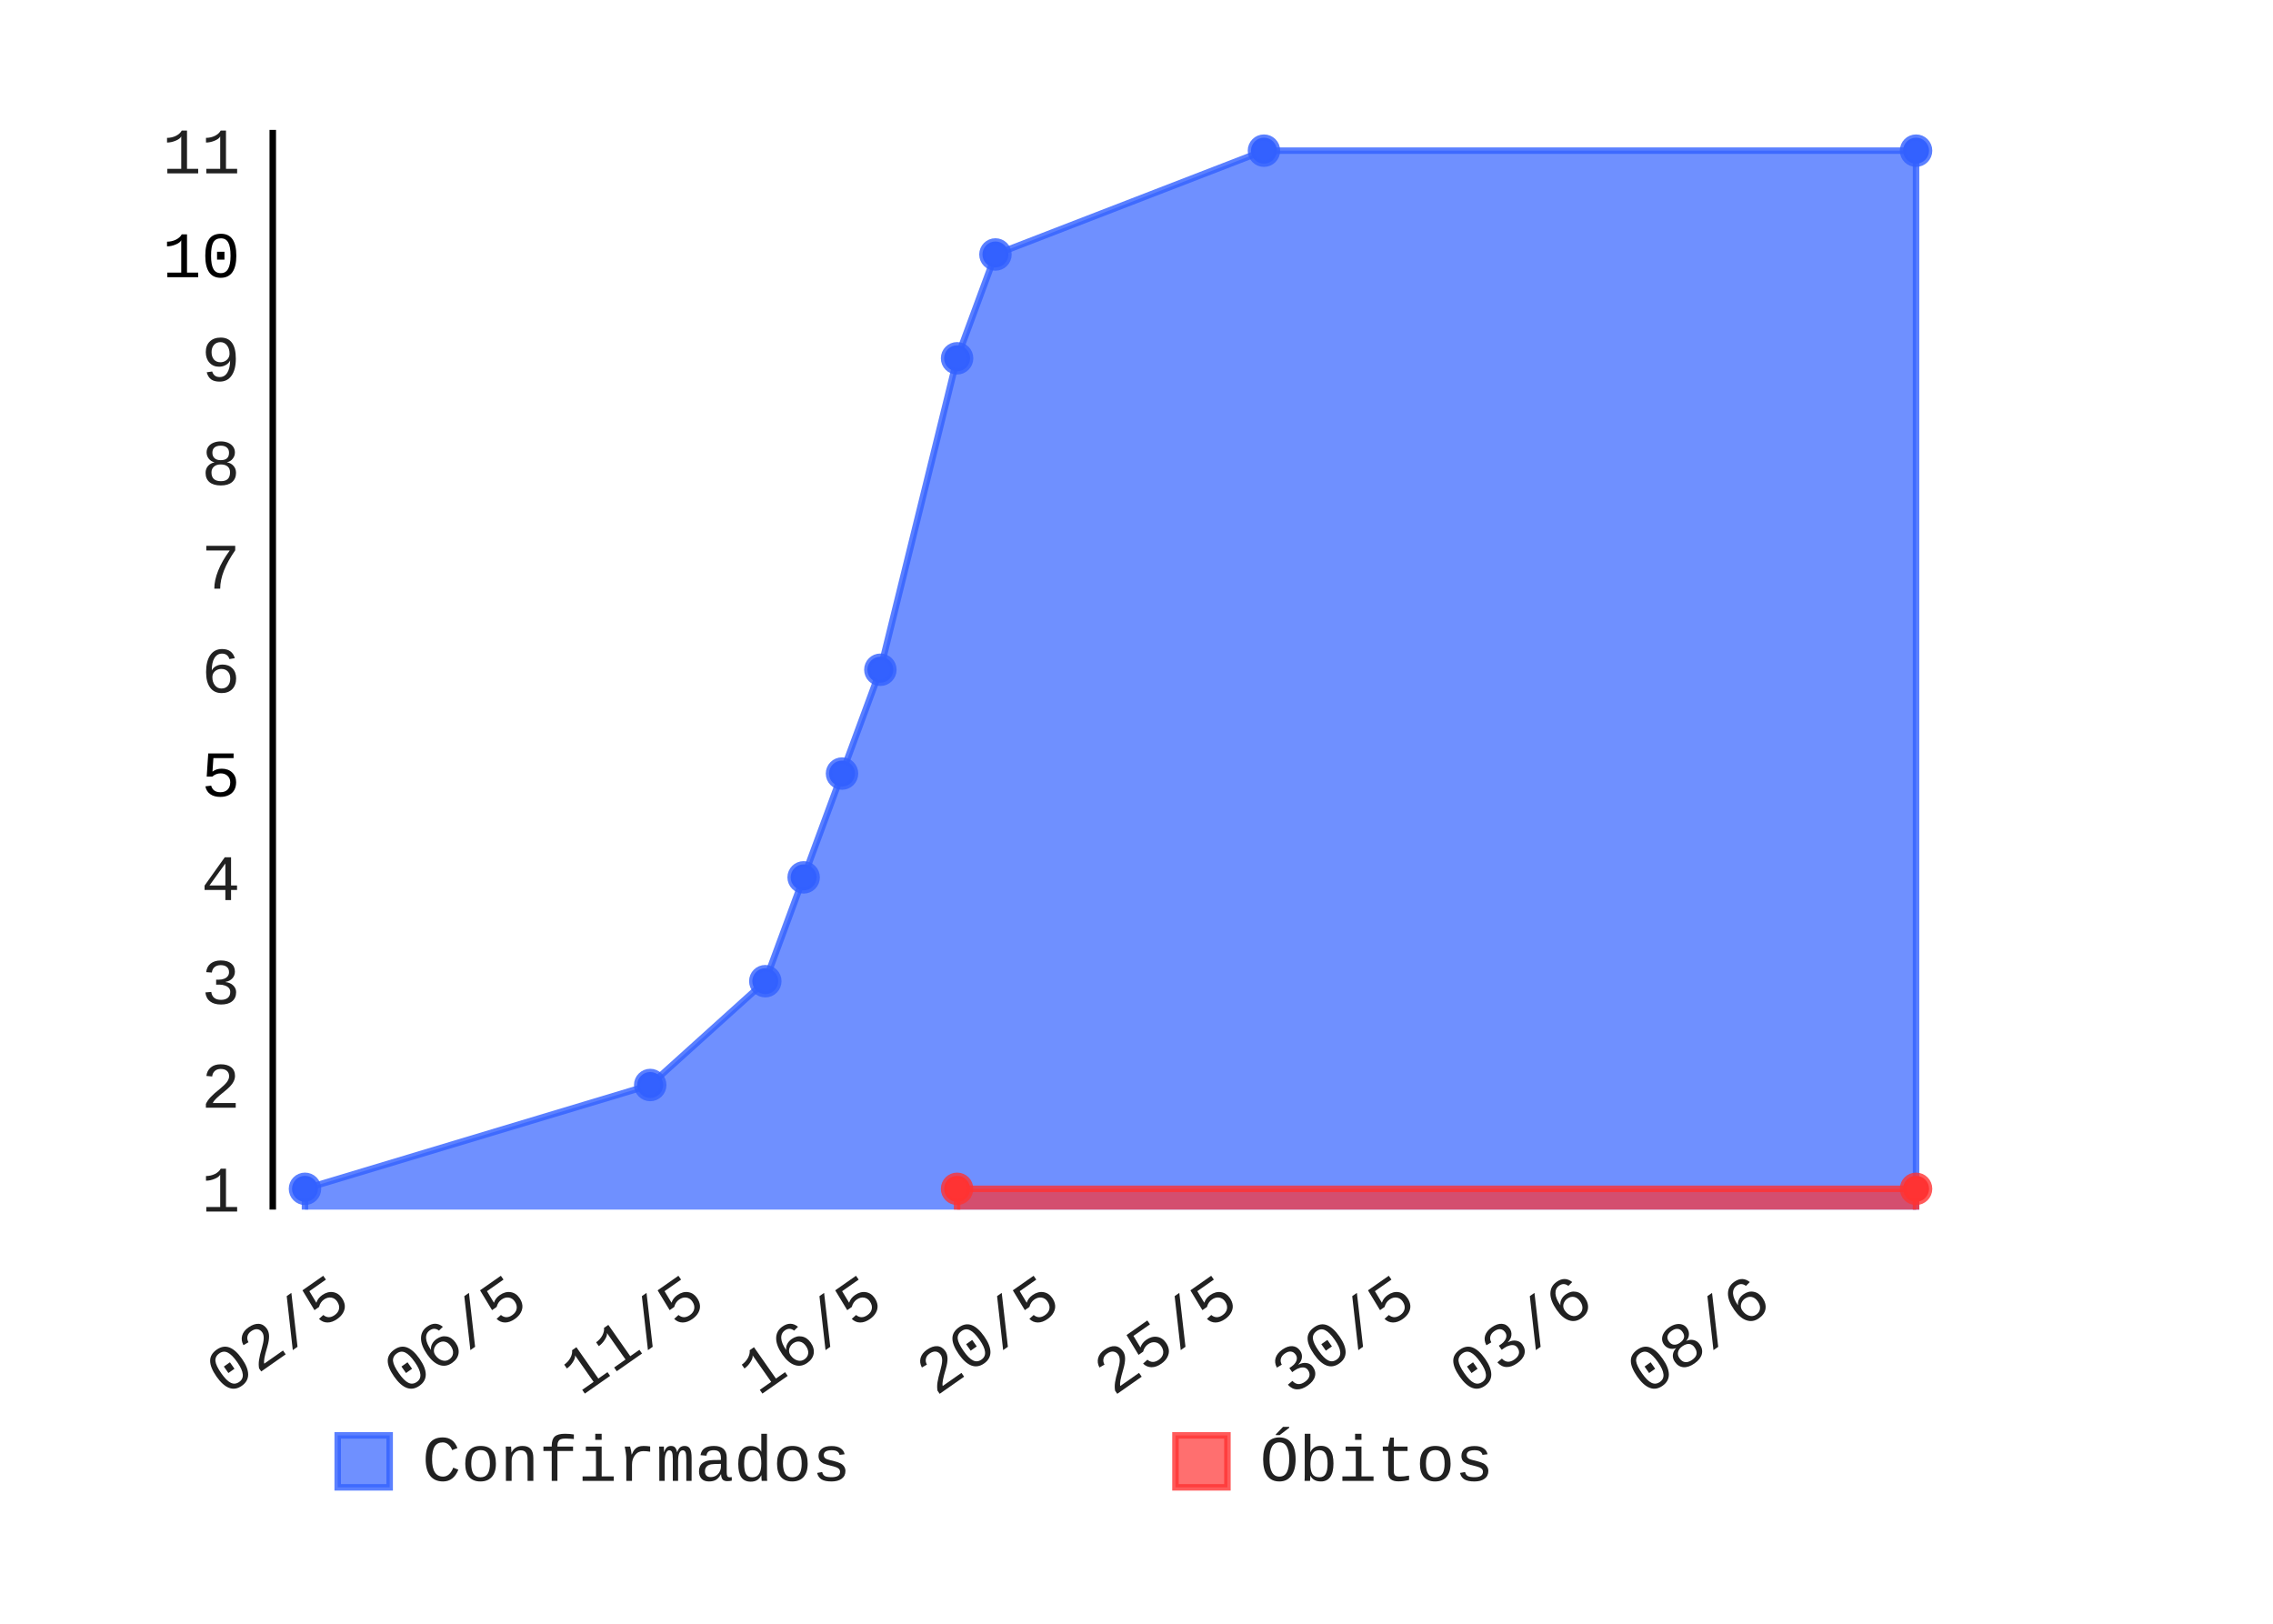
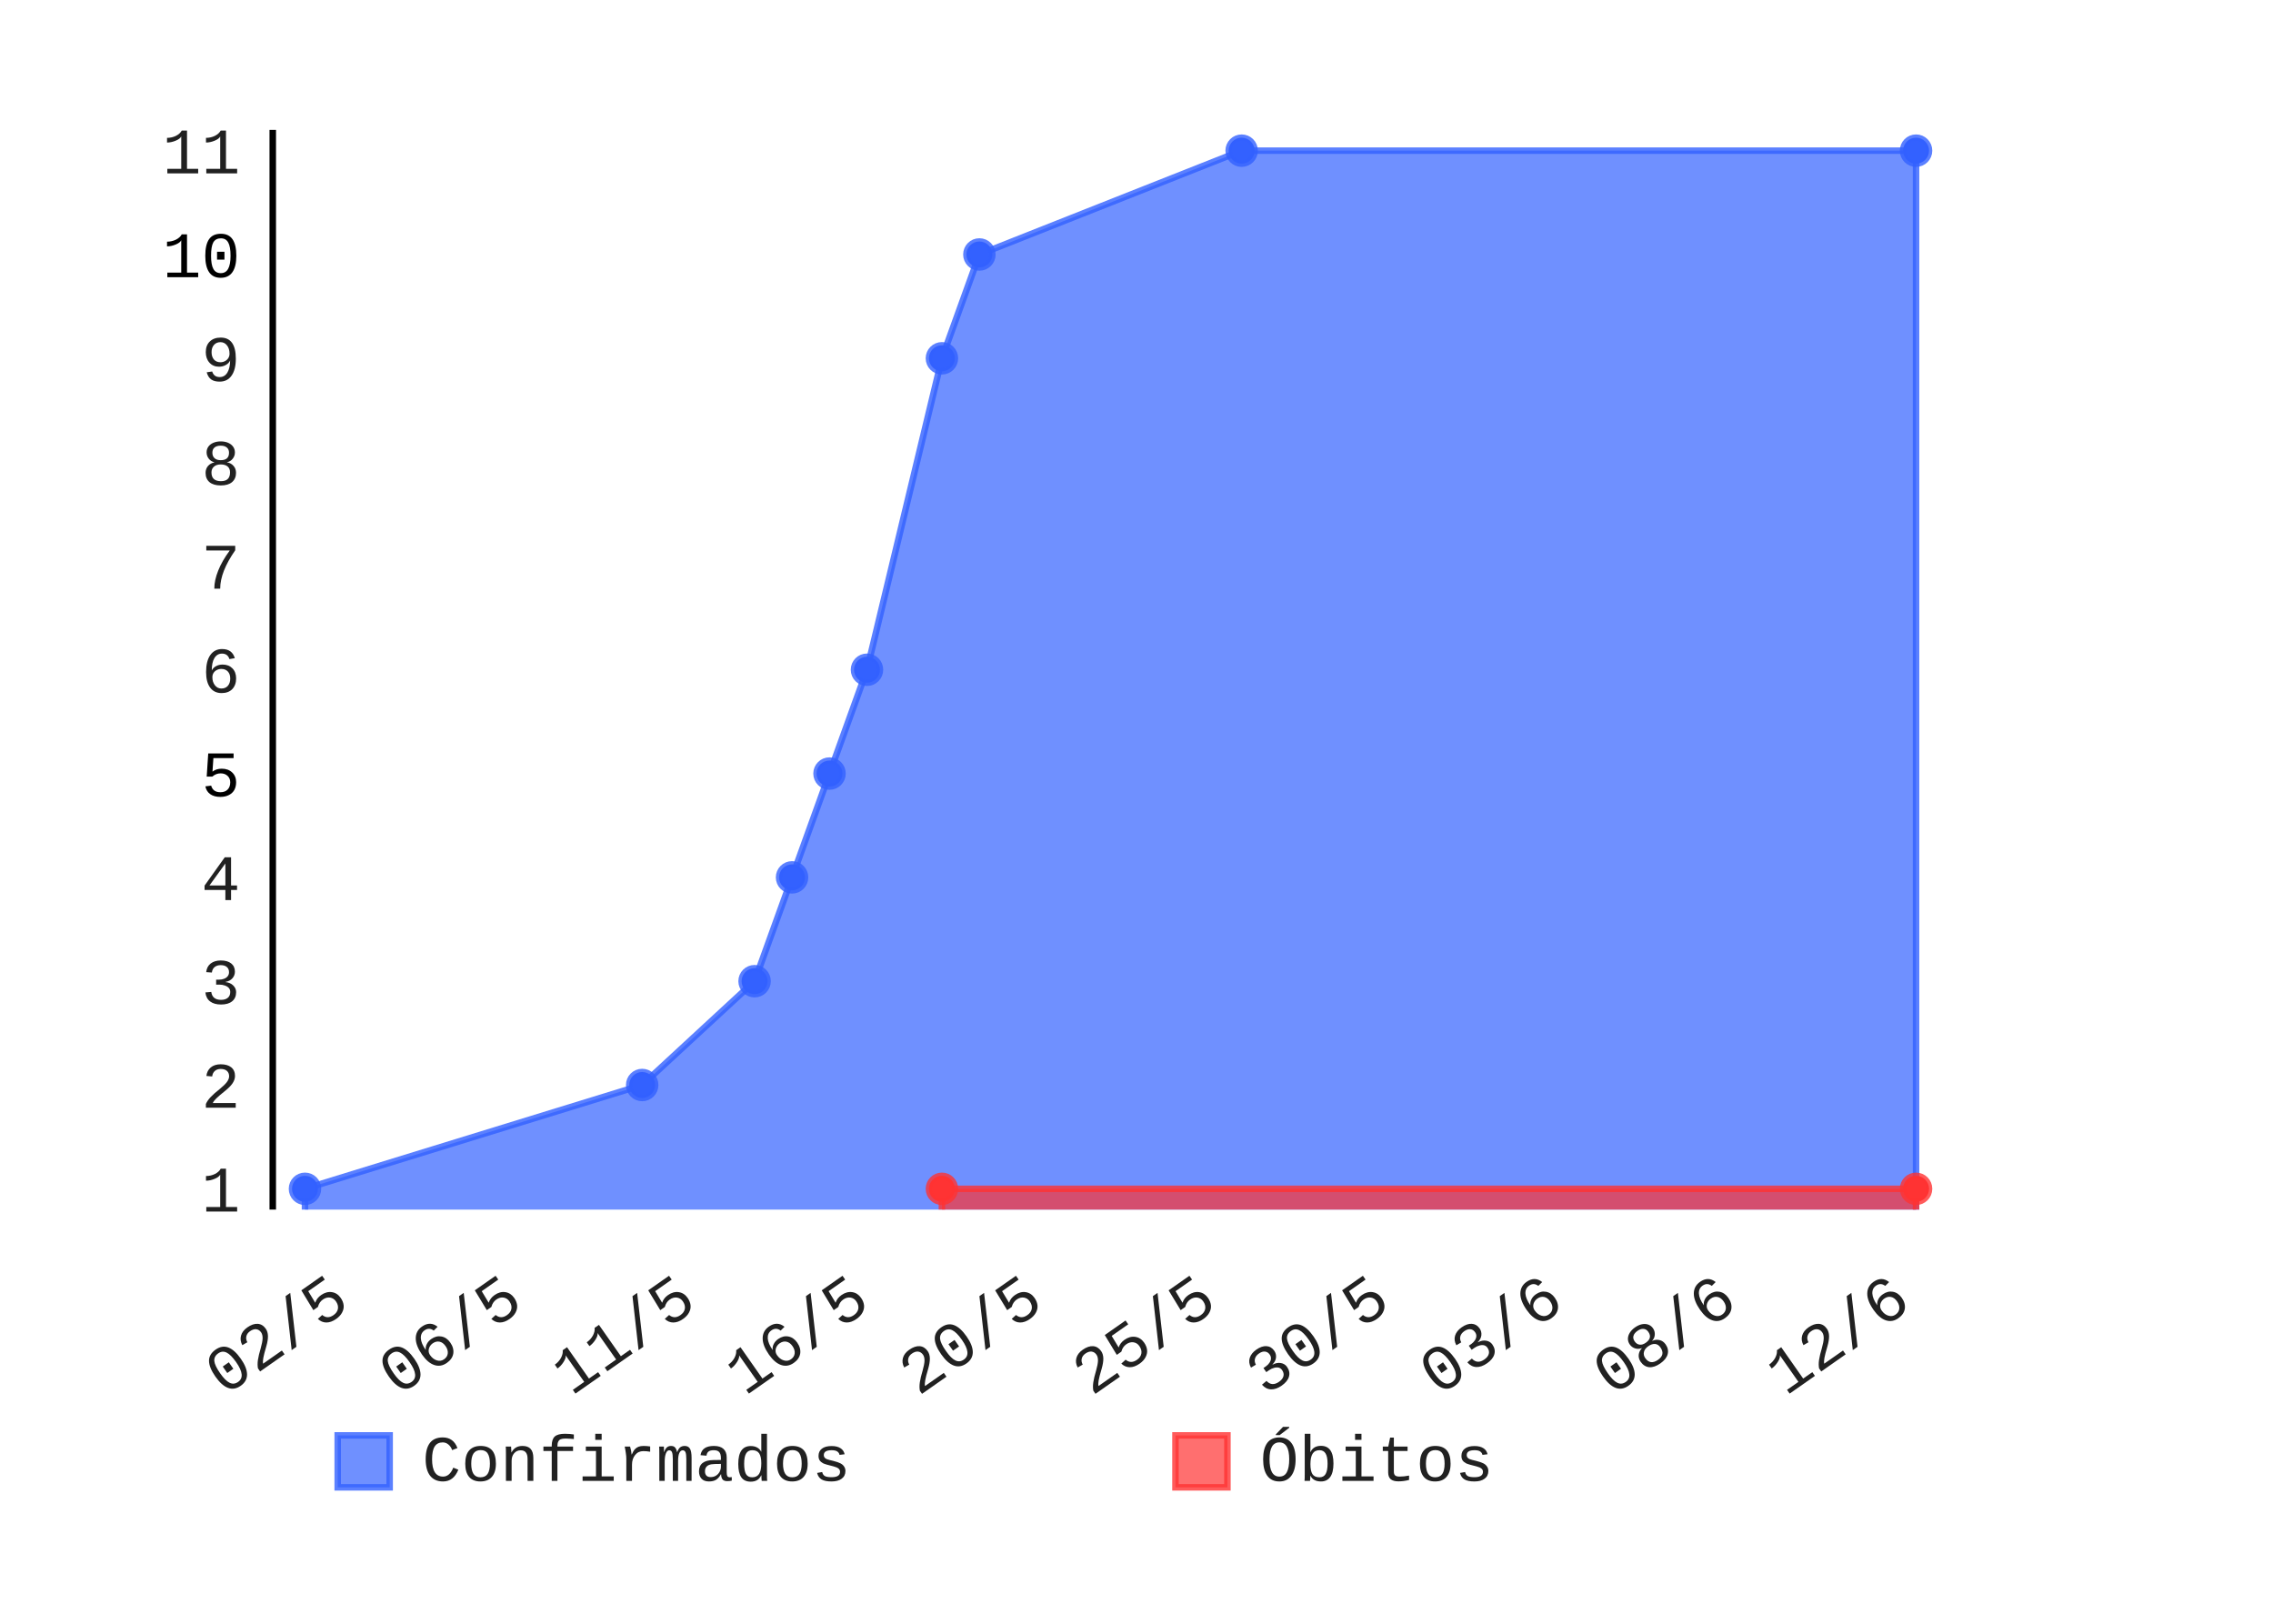
- <svg xmlns="http://www.w3.org/2000/svg" class="pygal-chart" height="250" id="chart-02a1c573-29be-468b-9a7c-7069fb0d384d" viewBox="0 0 350 250" width="350">
+ <svg xmlns="http://www.w3.org/2000/svg" class="pygal-chart" height="250" id="chart-8c9bfa50-fb9b-44ac-90b3-ced3520da9b6" viewBox="0 0 350 250" width="350">
  <defs>
-     <style type="text/css">#chart-02a1c573-29be-468b-9a7c-7069fb0d384d{-webkit-user-select:none;-webkit-font-smoothing:antialiased;font-family:Consolas,"Liberation Mono",Menlo,Courier,monospace}#chart-02a1c573-29be-468b-9a7c-7069fb0d384d .title{font-family:Consolas,"Liberation Mono",Menlo,Courier,monospace;font-size:8px}#chart-02a1c573-29be-468b-9a7c-7069fb0d384d .legends .legend text{font-family:Consolas,"Liberation Mono",Menlo,Courier,monospace;font-size:10px}#chart-02a1c573-29be-468b-9a7c-7069fb0d384d .axis text{font-family:Consolas,"Liberation Mono",Menlo,Courier,monospace;font-size:10px}#chart-02a1c573-29be-468b-9a7c-7069fb0d384d .axis text.major{font-family:Consolas,"Liberation Mono",Menlo,Courier,monospace;font-size:10px}#chart-02a1c573-29be-468b-9a7c-7069fb0d384d .text-overlay text.value{font-family:Consolas,"Liberation Mono",Menlo,Courier,monospace;font-size:16px}#chart-02a1c573-29be-468b-9a7c-7069fb0d384d .text-overlay text.label{font-family:Consolas,"Liberation Mono",Menlo,Courier,monospace;font-size:10px}#chart-02a1c573-29be-468b-9a7c-7069fb0d384d .tooltip{font-family:Consolas,"Liberation Mono",Menlo,Courier,monospace;font-size:12px}#chart-02a1c573-29be-468b-9a7c-7069fb0d384d text.no_data{font-family:Consolas,"Liberation Mono",Menlo,Courier,monospace;font-size:64px}
- #chart-02a1c573-29be-468b-9a7c-7069fb0d384d{background-color:transparent}#chart-02a1c573-29be-468b-9a7c-7069fb0d384d path,#chart-02a1c573-29be-468b-9a7c-7069fb0d384d line,#chart-02a1c573-29be-468b-9a7c-7069fb0d384d rect,#chart-02a1c573-29be-468b-9a7c-7069fb0d384d circle{-webkit-transition:150ms;-moz-transition:150ms;transition:150ms}#chart-02a1c573-29be-468b-9a7c-7069fb0d384d .graph &gt; .background{fill:transparent}#chart-02a1c573-29be-468b-9a7c-7069fb0d384d .plot &gt; .background{fill:rgba(255,255,255,1)}#chart-02a1c573-29be-468b-9a7c-7069fb0d384d .graph{fill:rgba(0,0,0,.87)}#chart-02a1c573-29be-468b-9a7c-7069fb0d384d text.no_data{fill:rgba(0,0,0,1)}#chart-02a1c573-29be-468b-9a7c-7069fb0d384d .title{fill:rgba(0,0,0,1)}#chart-02a1c573-29be-468b-9a7c-7069fb0d384d .legends .legend text{fill:rgba(0,0,0,.87)}#chart-02a1c573-29be-468b-9a7c-7069fb0d384d .legends .legend:hover text{fill:rgba(0,0,0,1)}#chart-02a1c573-29be-468b-9a7c-7069fb0d384d .axis .line{stroke:rgba(0,0,0,1)}#chart-02a1c573-29be-468b-9a7c-7069fb0d384d .axis .guide.line{stroke:rgba(0,0,0,.54)}#chart-02a1c573-29be-468b-9a7c-7069fb0d384d .axis .major.line{stroke:rgba(0,0,0,.87)}#chart-02a1c573-29be-468b-9a7c-7069fb0d384d .axis text.major{fill:rgba(0,0,0,1)}#chart-02a1c573-29be-468b-9a7c-7069fb0d384d .axis.y .guides:hover .guide.line,#chart-02a1c573-29be-468b-9a7c-7069fb0d384d .line-graph .axis.x .guides:hover .guide.line,#chart-02a1c573-29be-468b-9a7c-7069fb0d384d .stackedline-graph .axis.x .guides:hover .guide.line,#chart-02a1c573-29be-468b-9a7c-7069fb0d384d .xy-graph .axis.x .guides:hover .guide.line{stroke:rgba(0,0,0,1)}#chart-02a1c573-29be-468b-9a7c-7069fb0d384d .axis .guides:hover text{fill:rgba(0,0,0,1)}#chart-02a1c573-29be-468b-9a7c-7069fb0d384d .reactive{fill-opacity:.7;stroke-opacity:.8}#chart-02a1c573-29be-468b-9a7c-7069fb0d384d .ci{stroke:rgba(0,0,0,.87)}#chart-02a1c573-29be-468b-9a7c-7069fb0d384d .reactive.active,#chart-02a1c573-29be-468b-9a7c-7069fb0d384d .active .reactive{fill-opacity:.8;stroke-opacity:.9;stroke-width:4}#chart-02a1c573-29be-468b-9a7c-7069fb0d384d .ci .reactive.active{stroke-width:1.5}#chart-02a1c573-29be-468b-9a7c-7069fb0d384d .series text{fill:rgba(0,0,0,1)}#chart-02a1c573-29be-468b-9a7c-7069fb0d384d .tooltip rect{fill:rgba(255,255,255,1);stroke:rgba(0,0,0,1);-webkit-transition:opacity 150ms;-moz-transition:opacity 150ms;transition:opacity 150ms}#chart-02a1c573-29be-468b-9a7c-7069fb0d384d .tooltip .label{fill:rgba(0,0,0,.87)}#chart-02a1c573-29be-468b-9a7c-7069fb0d384d .tooltip .label{fill:rgba(0,0,0,.87)}#chart-02a1c573-29be-468b-9a7c-7069fb0d384d .tooltip .legend{font-size:.8em;fill:rgba(0,0,0,.54)}#chart-02a1c573-29be-468b-9a7c-7069fb0d384d .tooltip .x_label{font-size:.6em;fill:rgba(0,0,0,1)}#chart-02a1c573-29be-468b-9a7c-7069fb0d384d .tooltip .xlink{font-size:.5em;text-decoration:underline}#chart-02a1c573-29be-468b-9a7c-7069fb0d384d .tooltip .value{font-size:1.5em}#chart-02a1c573-29be-468b-9a7c-7069fb0d384d .bound{font-size:.5em}#chart-02a1c573-29be-468b-9a7c-7069fb0d384d .max-value{font-size:.75em;fill:rgba(0,0,0,.54)}#chart-02a1c573-29be-468b-9a7c-7069fb0d384d .map-element{fill:rgba(255,255,255,1);stroke:rgba(0,0,0,.54) !important}#chart-02a1c573-29be-468b-9a7c-7069fb0d384d .map-element .reactive{fill-opacity:inherit;stroke-opacity:inherit}#chart-02a1c573-29be-468b-9a7c-7069fb0d384d .color-0,#chart-02a1c573-29be-468b-9a7c-7069fb0d384d .color-0 a:visited{stroke:#3361FF;fill:#3361FF}#chart-02a1c573-29be-468b-9a7c-7069fb0d384d .color-1,#chart-02a1c573-29be-468b-9a7c-7069fb0d384d .color-1 a:visited{stroke:#FF3333;fill:#FF3333}#chart-02a1c573-29be-468b-9a7c-7069fb0d384d .text-overlay .color-0 text{fill:black}#chart-02a1c573-29be-468b-9a7c-7069fb0d384d .text-overlay .color-1 text{fill:black}
- #chart-02a1c573-29be-468b-9a7c-7069fb0d384d text.no_data{text-anchor:middle}#chart-02a1c573-29be-468b-9a7c-7069fb0d384d .guide.line{fill:none}#chart-02a1c573-29be-468b-9a7c-7069fb0d384d .centered{text-anchor:middle}#chart-02a1c573-29be-468b-9a7c-7069fb0d384d .title{text-anchor:middle}#chart-02a1c573-29be-468b-9a7c-7069fb0d384d .legends .legend text{fill-opacity:1}#chart-02a1c573-29be-468b-9a7c-7069fb0d384d .axis.x text{text-anchor:middle}#chart-02a1c573-29be-468b-9a7c-7069fb0d384d .axis.x:not(.web) text[transform]{text-anchor:start}#chart-02a1c573-29be-468b-9a7c-7069fb0d384d .axis.x:not(.web) text[transform].backwards{text-anchor:end}#chart-02a1c573-29be-468b-9a7c-7069fb0d384d .axis.y text{text-anchor:end}#chart-02a1c573-29be-468b-9a7c-7069fb0d384d .axis.y text[transform].backwards{text-anchor:start}#chart-02a1c573-29be-468b-9a7c-7069fb0d384d .axis.y2 text{text-anchor:start}#chart-02a1c573-29be-468b-9a7c-7069fb0d384d .axis.y2 text[transform].backwards{text-anchor:end}#chart-02a1c573-29be-468b-9a7c-7069fb0d384d .axis .guide.line{stroke-dasharray:4,4}#chart-02a1c573-29be-468b-9a7c-7069fb0d384d .axis .major.guide.line{stroke-dasharray:6,6}#chart-02a1c573-29be-468b-9a7c-7069fb0d384d .horizontal .axis.y .guide.line,#chart-02a1c573-29be-468b-9a7c-7069fb0d384d .horizontal .axis.y2 .guide.line,#chart-02a1c573-29be-468b-9a7c-7069fb0d384d .vertical .axis.x .guide.line{opacity:0}#chart-02a1c573-29be-468b-9a7c-7069fb0d384d .horizontal .axis.always_show .guide.line,#chart-02a1c573-29be-468b-9a7c-7069fb0d384d .vertical .axis.always_show .guide.line{opacity:1 !important}#chart-02a1c573-29be-468b-9a7c-7069fb0d384d .axis.y .guides:hover .guide.line,#chart-02a1c573-29be-468b-9a7c-7069fb0d384d .axis.y2 .guides:hover .guide.line,#chart-02a1c573-29be-468b-9a7c-7069fb0d384d .axis.x .guides:hover .guide.line{opacity:1}#chart-02a1c573-29be-468b-9a7c-7069fb0d384d .axis .guides:hover text{opacity:1}#chart-02a1c573-29be-468b-9a7c-7069fb0d384d .nofill{fill:none}#chart-02a1c573-29be-468b-9a7c-7069fb0d384d .subtle-fill{fill-opacity:.2}#chart-02a1c573-29be-468b-9a7c-7069fb0d384d .dot{stroke-width:1px;fill-opacity:1}#chart-02a1c573-29be-468b-9a7c-7069fb0d384d .dot.active{stroke-width:5px}#chart-02a1c573-29be-468b-9a7c-7069fb0d384d .dot.negative{fill:transparent}#chart-02a1c573-29be-468b-9a7c-7069fb0d384d text,#chart-02a1c573-29be-468b-9a7c-7069fb0d384d tspan{stroke:none !important}#chart-02a1c573-29be-468b-9a7c-7069fb0d384d .series text.active{opacity:1}#chart-02a1c573-29be-468b-9a7c-7069fb0d384d .tooltip rect{fill-opacity:.95;stroke-width:.5}#chart-02a1c573-29be-468b-9a7c-7069fb0d384d .tooltip text{fill-opacity:1}#chart-02a1c573-29be-468b-9a7c-7069fb0d384d .showable{visibility:hidden}#chart-02a1c573-29be-468b-9a7c-7069fb0d384d .showable.shown{visibility:visible}#chart-02a1c573-29be-468b-9a7c-7069fb0d384d .gauge-background{fill:rgba(229,229,229,1);stroke:none}#chart-02a1c573-29be-468b-9a7c-7069fb0d384d .bg-lines{stroke:transparent;stroke-width:2px}</style>
+     <style type="text/css">#chart-8c9bfa50-fb9b-44ac-90b3-ced3520da9b6{-webkit-user-select:none;-webkit-font-smoothing:antialiased;font-family:Consolas,"Liberation Mono",Menlo,Courier,monospace}#chart-8c9bfa50-fb9b-44ac-90b3-ced3520da9b6 .title{font-family:Consolas,"Liberation Mono",Menlo,Courier,monospace;font-size:8px}#chart-8c9bfa50-fb9b-44ac-90b3-ced3520da9b6 .legends .legend text{font-family:Consolas,"Liberation Mono",Menlo,Courier,monospace;font-size:10px}#chart-8c9bfa50-fb9b-44ac-90b3-ced3520da9b6 .axis text{font-family:Consolas,"Liberation Mono",Menlo,Courier,monospace;font-size:10px}#chart-8c9bfa50-fb9b-44ac-90b3-ced3520da9b6 .axis text.major{font-family:Consolas,"Liberation Mono",Menlo,Courier,monospace;font-size:10px}#chart-8c9bfa50-fb9b-44ac-90b3-ced3520da9b6 .text-overlay text.value{font-family:Consolas,"Liberation Mono",Menlo,Courier,monospace;font-size:16px}#chart-8c9bfa50-fb9b-44ac-90b3-ced3520da9b6 .text-overlay text.label{font-family:Consolas,"Liberation Mono",Menlo,Courier,monospace;font-size:10px}#chart-8c9bfa50-fb9b-44ac-90b3-ced3520da9b6 .tooltip{font-family:Consolas,"Liberation Mono",Menlo,Courier,monospace;font-size:12px}#chart-8c9bfa50-fb9b-44ac-90b3-ced3520da9b6 text.no_data{font-family:Consolas,"Liberation Mono",Menlo,Courier,monospace;font-size:64px}
+ #chart-8c9bfa50-fb9b-44ac-90b3-ced3520da9b6{background-color:transparent}#chart-8c9bfa50-fb9b-44ac-90b3-ced3520da9b6 path,#chart-8c9bfa50-fb9b-44ac-90b3-ced3520da9b6 line,#chart-8c9bfa50-fb9b-44ac-90b3-ced3520da9b6 rect,#chart-8c9bfa50-fb9b-44ac-90b3-ced3520da9b6 circle{-webkit-transition:150ms;-moz-transition:150ms;transition:150ms}#chart-8c9bfa50-fb9b-44ac-90b3-ced3520da9b6 .graph &gt; .background{fill:transparent}#chart-8c9bfa50-fb9b-44ac-90b3-ced3520da9b6 .plot &gt; .background{fill:rgba(255,255,255,1)}#chart-8c9bfa50-fb9b-44ac-90b3-ced3520da9b6 .graph{fill:rgba(0,0,0,.87)}#chart-8c9bfa50-fb9b-44ac-90b3-ced3520da9b6 text.no_data{fill:rgba(0,0,0,1)}#chart-8c9bfa50-fb9b-44ac-90b3-ced3520da9b6 .title{fill:rgba(0,0,0,1)}#chart-8c9bfa50-fb9b-44ac-90b3-ced3520da9b6 .legends .legend text{fill:rgba(0,0,0,.87)}#chart-8c9bfa50-fb9b-44ac-90b3-ced3520da9b6 .legends .legend:hover text{fill:rgba(0,0,0,1)}#chart-8c9bfa50-fb9b-44ac-90b3-ced3520da9b6 .axis .line{stroke:rgba(0,0,0,1)}#chart-8c9bfa50-fb9b-44ac-90b3-ced3520da9b6 .axis .guide.line{stroke:rgba(0,0,0,.54)}#chart-8c9bfa50-fb9b-44ac-90b3-ced3520da9b6 .axis .major.line{stroke:rgba(0,0,0,.87)}#chart-8c9bfa50-fb9b-44ac-90b3-ced3520da9b6 .axis text.major{fill:rgba(0,0,0,1)}#chart-8c9bfa50-fb9b-44ac-90b3-ced3520da9b6 .axis.y .guides:hover .guide.line,#chart-8c9bfa50-fb9b-44ac-90b3-ced3520da9b6 .line-graph .axis.x .guides:hover .guide.line,#chart-8c9bfa50-fb9b-44ac-90b3-ced3520da9b6 .stackedline-graph .axis.x .guides:hover .guide.line,#chart-8c9bfa50-fb9b-44ac-90b3-ced3520da9b6 .xy-graph .axis.x .guides:hover .guide.line{stroke:rgba(0,0,0,1)}#chart-8c9bfa50-fb9b-44ac-90b3-ced3520da9b6 .axis .guides:hover text{fill:rgba(0,0,0,1)}#chart-8c9bfa50-fb9b-44ac-90b3-ced3520da9b6 .reactive{fill-opacity:.7;stroke-opacity:.8}#chart-8c9bfa50-fb9b-44ac-90b3-ced3520da9b6 .ci{stroke:rgba(0,0,0,.87)}#chart-8c9bfa50-fb9b-44ac-90b3-ced3520da9b6 .reactive.active,#chart-8c9bfa50-fb9b-44ac-90b3-ced3520da9b6 .active .reactive{fill-opacity:.8;stroke-opacity:.9;stroke-width:4}#chart-8c9bfa50-fb9b-44ac-90b3-ced3520da9b6 .ci .reactive.active{stroke-width:1.5}#chart-8c9bfa50-fb9b-44ac-90b3-ced3520da9b6 .series text{fill:rgba(0,0,0,1)}#chart-8c9bfa50-fb9b-44ac-90b3-ced3520da9b6 .tooltip rect{fill:rgba(255,255,255,1);stroke:rgba(0,0,0,1);-webkit-transition:opacity 150ms;-moz-transition:opacity 150ms;transition:opacity 150ms}#chart-8c9bfa50-fb9b-44ac-90b3-ced3520da9b6 .tooltip .label{fill:rgba(0,0,0,.87)}#chart-8c9bfa50-fb9b-44ac-90b3-ced3520da9b6 .tooltip .label{fill:rgba(0,0,0,.87)}#chart-8c9bfa50-fb9b-44ac-90b3-ced3520da9b6 .tooltip .legend{font-size:.8em;fill:rgba(0,0,0,.54)}#chart-8c9bfa50-fb9b-44ac-90b3-ced3520da9b6 .tooltip .x_label{font-size:.6em;fill:rgba(0,0,0,1)}#chart-8c9bfa50-fb9b-44ac-90b3-ced3520da9b6 .tooltip .xlink{font-size:.5em;text-decoration:underline}#chart-8c9bfa50-fb9b-44ac-90b3-ced3520da9b6 .tooltip .value{font-size:1.5em}#chart-8c9bfa50-fb9b-44ac-90b3-ced3520da9b6 .bound{font-size:.5em}#chart-8c9bfa50-fb9b-44ac-90b3-ced3520da9b6 .max-value{font-size:.75em;fill:rgba(0,0,0,.54)}#chart-8c9bfa50-fb9b-44ac-90b3-ced3520da9b6 .map-element{fill:rgba(255,255,255,1);stroke:rgba(0,0,0,.54) !important}#chart-8c9bfa50-fb9b-44ac-90b3-ced3520da9b6 .map-element .reactive{fill-opacity:inherit;stroke-opacity:inherit}#chart-8c9bfa50-fb9b-44ac-90b3-ced3520da9b6 .color-0,#chart-8c9bfa50-fb9b-44ac-90b3-ced3520da9b6 .color-0 a:visited{stroke:#3361FF;fill:#3361FF}#chart-8c9bfa50-fb9b-44ac-90b3-ced3520da9b6 .color-1,#chart-8c9bfa50-fb9b-44ac-90b3-ced3520da9b6 .color-1 a:visited{stroke:#FF3333;fill:#FF3333}#chart-8c9bfa50-fb9b-44ac-90b3-ced3520da9b6 .text-overlay .color-0 text{fill:black}#chart-8c9bfa50-fb9b-44ac-90b3-ced3520da9b6 .text-overlay .color-1 text{fill:black}
+ #chart-8c9bfa50-fb9b-44ac-90b3-ced3520da9b6 text.no_data{text-anchor:middle}#chart-8c9bfa50-fb9b-44ac-90b3-ced3520da9b6 .guide.line{fill:none}#chart-8c9bfa50-fb9b-44ac-90b3-ced3520da9b6 .centered{text-anchor:middle}#chart-8c9bfa50-fb9b-44ac-90b3-ced3520da9b6 .title{text-anchor:middle}#chart-8c9bfa50-fb9b-44ac-90b3-ced3520da9b6 .legends .legend text{fill-opacity:1}#chart-8c9bfa50-fb9b-44ac-90b3-ced3520da9b6 .axis.x text{text-anchor:middle}#chart-8c9bfa50-fb9b-44ac-90b3-ced3520da9b6 .axis.x:not(.web) text[transform]{text-anchor:start}#chart-8c9bfa50-fb9b-44ac-90b3-ced3520da9b6 .axis.x:not(.web) text[transform].backwards{text-anchor:end}#chart-8c9bfa50-fb9b-44ac-90b3-ced3520da9b6 .axis.y text{text-anchor:end}#chart-8c9bfa50-fb9b-44ac-90b3-ced3520da9b6 .axis.y text[transform].backwards{text-anchor:start}#chart-8c9bfa50-fb9b-44ac-90b3-ced3520da9b6 .axis.y2 text{text-anchor:start}#chart-8c9bfa50-fb9b-44ac-90b3-ced3520da9b6 .axis.y2 text[transform].backwards{text-anchor:end}#chart-8c9bfa50-fb9b-44ac-90b3-ced3520da9b6 .axis .guide.line{stroke-dasharray:4,4}#chart-8c9bfa50-fb9b-44ac-90b3-ced3520da9b6 .axis .major.guide.line{stroke-dasharray:6,6}#chart-8c9bfa50-fb9b-44ac-90b3-ced3520da9b6 .horizontal .axis.y .guide.line,#chart-8c9bfa50-fb9b-44ac-90b3-ced3520da9b6 .horizontal .axis.y2 .guide.line,#chart-8c9bfa50-fb9b-44ac-90b3-ced3520da9b6 .vertical .axis.x .guide.line{opacity:0}#chart-8c9bfa50-fb9b-44ac-90b3-ced3520da9b6 .horizontal .axis.always_show .guide.line,#chart-8c9bfa50-fb9b-44ac-90b3-ced3520da9b6 .vertical .axis.always_show .guide.line{opacity:1 !important}#chart-8c9bfa50-fb9b-44ac-90b3-ced3520da9b6 .axis.y .guides:hover .guide.line,#chart-8c9bfa50-fb9b-44ac-90b3-ced3520da9b6 .axis.y2 .guides:hover .guide.line,#chart-8c9bfa50-fb9b-44ac-90b3-ced3520da9b6 .axis.x .guides:hover .guide.line{opacity:1}#chart-8c9bfa50-fb9b-44ac-90b3-ced3520da9b6 .axis .guides:hover text{opacity:1}#chart-8c9bfa50-fb9b-44ac-90b3-ced3520da9b6 .nofill{fill:none}#chart-8c9bfa50-fb9b-44ac-90b3-ced3520da9b6 .subtle-fill{fill-opacity:.2}#chart-8c9bfa50-fb9b-44ac-90b3-ced3520da9b6 .dot{stroke-width:1px;fill-opacity:1}#chart-8c9bfa50-fb9b-44ac-90b3-ced3520da9b6 .dot.active{stroke-width:5px}#chart-8c9bfa50-fb9b-44ac-90b3-ced3520da9b6 .dot.negative{fill:transparent}#chart-8c9bfa50-fb9b-44ac-90b3-ced3520da9b6 text,#chart-8c9bfa50-fb9b-44ac-90b3-ced3520da9b6 tspan{stroke:none !important}#chart-8c9bfa50-fb9b-44ac-90b3-ced3520da9b6 .series text.active{opacity:1}#chart-8c9bfa50-fb9b-44ac-90b3-ced3520da9b6 .tooltip rect{fill-opacity:.95;stroke-width:.5}#chart-8c9bfa50-fb9b-44ac-90b3-ced3520da9b6 .tooltip text{fill-opacity:1}#chart-8c9bfa50-fb9b-44ac-90b3-ced3520da9b6 .showable{visibility:hidden}#chart-8c9bfa50-fb9b-44ac-90b3-ced3520da9b6 .showable.shown{visibility:visible}#chart-8c9bfa50-fb9b-44ac-90b3-ced3520da9b6 .gauge-background{fill:rgba(229,229,229,1);stroke:none}#chart-8c9bfa50-fb9b-44ac-90b3-ced3520da9b6 .bg-lines{stroke:transparent;stroke-width:2px}</style>
  </defs>
  <g class="graph datetimeline-graph vertical">
    <rect class="background" height="250" width="350" x="0" y="0" />
    <g class="plot" transform="translate(42, 20)">
      <rect class="background" height="166.234" width="258.0" x="0" y="0" />
      <g class="axis y">
        <g class="guides">
          <text class="" x="-5" y="166.537">1</text>
        </g>
        <g class="guides">
          <text class="" x="-5" y="150.553">2</text>
        </g>
        <g class="guides">
          <text class="" x="-5" y="134.569">3</text>
        </g>
        <g class="guides">
          <text class="" x="-5" y="118.585">4</text>
        </g>
        <g class="guides">
          <text class="major" x="-5" y="102.601">5</text>
        </g>
        <g class="guides">
          <text class="" x="-5" y="86.617">6</text>
        </g>
        <g class="guides">
          <text class="" x="-5" y="70.633">7</text>
        </g>
        <g class="guides">
          <text class="" x="-5" y="54.649">8</text>
        </g>
        <g class="guides">
          <text class="" x="-5" y="38.665">9</text>
        </g>
        <g class="guides">
          <text class="major" x="-5" y="22.681">10</text>
        </g>
        <g class="guides">
          <text class="" x="-5" y="6.697">11</text>
        </g>
      </g>
      <g class="axis x">
        <path class="line" d="M0 0 v166.234" />
        <g class="guides">
-           <path class="guide line" d="M12.399 0 v166.234" />
-           <text class="backwards" transform="rotate(325 12.39947 181.2342)" x="12.399" y="181.234">02/5</text>
+           <path class="guide line" d="M12.226 0 v166.234" />
+           <text class="backwards" transform="rotate(325 12.2265 181.2342)" x="12.226" y="181.234">02/5</text>
        </g>
        <g class="guides">
-           <path class="guide line" d="M39.745 0 v166.234" />
-           <text class="backwards" transform="rotate(325 39.74481 181.2342)" x="39.745" y="181.234">06/5</text>
+           <path class="guide line" d="M38.936 0 v166.234" />
+           <text class="backwards" transform="rotate(325 38.9359 181.2342)" x="38.936" y="181.234">06/5</text>
        </g>
        <g class="guides">
-           <path class="guide line" d="M67.09 0 v166.234" />
-           <text class="backwards" transform="rotate(325 67.09015 181.2342)" x="67.09" y="181.234">11/5</text>
+           <path class="guide line" d="M65.645 0 v166.234" />
+           <text class="backwards" transform="rotate(325 65.6453 181.2342)" x="65.645" y="181.234">11/5</text>
        </g>
        <g class="guides">
-           <path class="guide line" d="M94.435 0 v166.234" />
-           <text class="backwards" transform="rotate(325 94.43549 181.2342)" x="94.435" y="181.234">16/5</text>
+           <path class="guide line" d="M92.355 0 v166.234" />
+           <text class="backwards" transform="rotate(325 92.3547 181.2342)" x="92.355" y="181.234">16/5</text>
        </g>
        <g class="guides">
-           <path class="guide line" d="M121.781 0 v166.234" />
-           <text class="backwards" transform="rotate(325 121.7808 181.2342)" x="121.781" y="181.234">20/5</text>
+           <path class="guide line" d="M119.064 0 v166.234" />
+           <text class="backwards" transform="rotate(325 119.0641 181.2342)" x="119.064" y="181.234">20/5</text>
        </g>
        <g class="guides">
-           <path class="guide line" d="M149.126 0 v166.234" />
-           <text class="backwards" transform="rotate(325 149.1262 181.2342)" x="149.126" y="181.234">25/5</text>
+           <path class="guide line" d="M145.774 0 v166.234" />
+           <text class="backwards" transform="rotate(325 145.7735 181.2342)" x="145.774" y="181.234">25/5</text>
        </g>
        <g class="guides">
-           <path class="guide line" d="M176.472 0 v166.234" />
-           <text class="backwards" transform="rotate(325 176.4715 181.2342)" x="176.472" y="181.234">30/5</text>
+           <path class="guide line" d="M172.483 0 v166.234" />
+           <text class="backwards" transform="rotate(325 172.4829 181.2342)" x="172.483" y="181.234">30/5</text>
        </g>
        <g class="guides">
-           <path class="guide line" d="M203.817 0 v166.234" />
-           <text class="backwards" transform="rotate(325 203.8168 181.2342)" x="203.817" y="181.234">03/6</text>
+           <path class="guide line" d="M199.192 0 v166.234" />
+           <text class="backwards" transform="rotate(325 199.1923 181.2342)" x="199.192" y="181.234">03/6</text>
        </g>
        <g class="guides">
-           <path class="guide line" d="M231.162 0 v166.234" />
-           <text class="backwards" transform="rotate(325 231.1622 181.2342)" x="231.162" y="181.234">08/6</text>
+           <path class="guide line" d="M225.902 0 v166.234" />
+           <text class="backwards" transform="rotate(325 225.9017 181.2342)" x="225.902" y="181.234">08/6</text>
+         </g>
+         <g class="guides">
+           <path class="guide line" d="M252.611 0 v166.234" />
+           <text class="backwards" transform="rotate(325 252.6111 181.2342)" x="252.611" y="181.234">12/6</text>
        </g>
      </g>
      <g class="series serie-0 color-0">
-         <path class="line reactive" d="M4.962 166.234 L4.962 163.037 58.121 147.053 75.841 131.069 81.747 115.085 87.654 99.101 93.56 83.117 105.374 35.165 111.28 19.181 152.626 3.197 253.038 3.197 253.038 166.234" />
+         <path class="line reactive" d="M4.962 166.234 L4.962 163.037 56.885 147.053 74.192 131.069 79.962 115.085 85.731 99.101 91.5 83.117 103.038 35.165 108.808 19.181 149.192 3.197 253.038 3.197 253.038 166.234" />
      </g>
      <g class="series serie-1 color-1">
-         <path class="line reactive" d="M105.374 166.234 L105.374 163.037 253.038 163.037 253.038 166.234" />
+         <path class="line reactive" d="M103.038 166.234 L103.038 163.037 253.038 163.037 253.038 166.234" />
      </g>
    </g>
    <g class="titles" />
    <g class="plot overlay" transform="translate(42, 20)">
      <g class="series serie-0 color-0">
        <g class="dots">
          <circle class="dot reactive tooltip-trigger" cx="4.962" cy="163.037" r="2" />
        </g>
        <g class="dots">
-           <circle class="dot reactive tooltip-trigger" cx="58.121" cy="147.053" r="2" />
+           <circle class="dot reactive tooltip-trigger" cx="56.885" cy="147.053" r="2" />
        </g>
        <g class="dots">
-           <circle class="dot reactive tooltip-trigger" cx="75.841" cy="131.069" r="2" />
+           <circle class="dot reactive tooltip-trigger" cx="74.192" cy="131.069" r="2" />
        </g>
        <g class="dots">
-           <circle class="dot reactive tooltip-trigger" cx="81.747" cy="115.085" r="2" />
+           <circle class="dot reactive tooltip-trigger" cx="79.962" cy="115.085" r="2" />
        </g>
        <g class="dots">
-           <circle class="dot reactive tooltip-trigger" cx="87.654" cy="99.101" r="2" />
+           <circle class="dot reactive tooltip-trigger" cx="85.731" cy="99.101" r="2" />
        </g>
        <g class="dots">
-           <circle class="dot reactive tooltip-trigger" cx="93.56" cy="83.117" r="2" />
+           <circle class="dot reactive tooltip-trigger" cx="91.5" cy="83.117" r="2" />
        </g>
        <g class="dots">
-           <circle class="dot reactive tooltip-trigger" cx="105.374" cy="35.165" r="2" />
+           <circle class="dot reactive tooltip-trigger" cx="103.038" cy="35.165" r="2" />
        </g>
        <g class="dots">
-           <circle class="dot reactive tooltip-trigger" cx="111.28" cy="19.181" r="2" />
+           <circle class="dot reactive tooltip-trigger" cx="108.808" cy="19.181" r="2" />
        </g>
        <g class="dots">
-           <circle class="dot reactive tooltip-trigger" cx="152.626" cy="3.197" r="2" />
+           <circle class="dot reactive tooltip-trigger" cx="149.192" cy="3.197" r="2" />
        </g>
        <g class="dots">
          <circle class="dot reactive tooltip-trigger" cx="253.038" cy="3.197" r="2" />
        </g>
      </g>
      <g class="series serie-1 color-1">
        <g class="dots">
-           <circle class="dot reactive tooltip-trigger" cx="105.374" cy="163.037" r="2" />
+           <circle class="dot reactive tooltip-trigger" cx="103.038" cy="163.037" r="2" />
        </g>
        <g class="dots">
          <circle class="dot reactive tooltip-trigger" cx="253.038" cy="163.037" r="2" />
        </g>
      </g>
    </g>
    <g class="plot text-overlay" transform="translate(42, 20)">
      <g class="series serie-0 color-0" />
      <g class="series serie-1 color-1" />
    </g>
    <g class="plot tooltip-overlay" transform="translate(42, 20)">
      <g class="tooltip" style="opacity: 0" transform="translate(0 0)">
        <rect class="tooltip-box" height="0" rx="10" ry="10" width="0" />
        <g class="text" />
      </g>
    </g>
    <g class="legends" transform="translate(52, 220)">
      <g class="legend reactive activate-serie" id="activate-serie-0">
        <rect class="color-0 reactive" height="8" width="8" x="0.0" y="1.0" />
        <text x="13.0" y="8.0">Confirmados</text>
      </g>
      <g class="legend reactive activate-serie" id="activate-serie-1">
        <rect class="color-1 reactive" height="8" width="8" x="129.0" y="1.0" />
        <text x="142.0" y="8.0">Óbitos</text>
      </g>
    </g>
  </g>
</svg>
